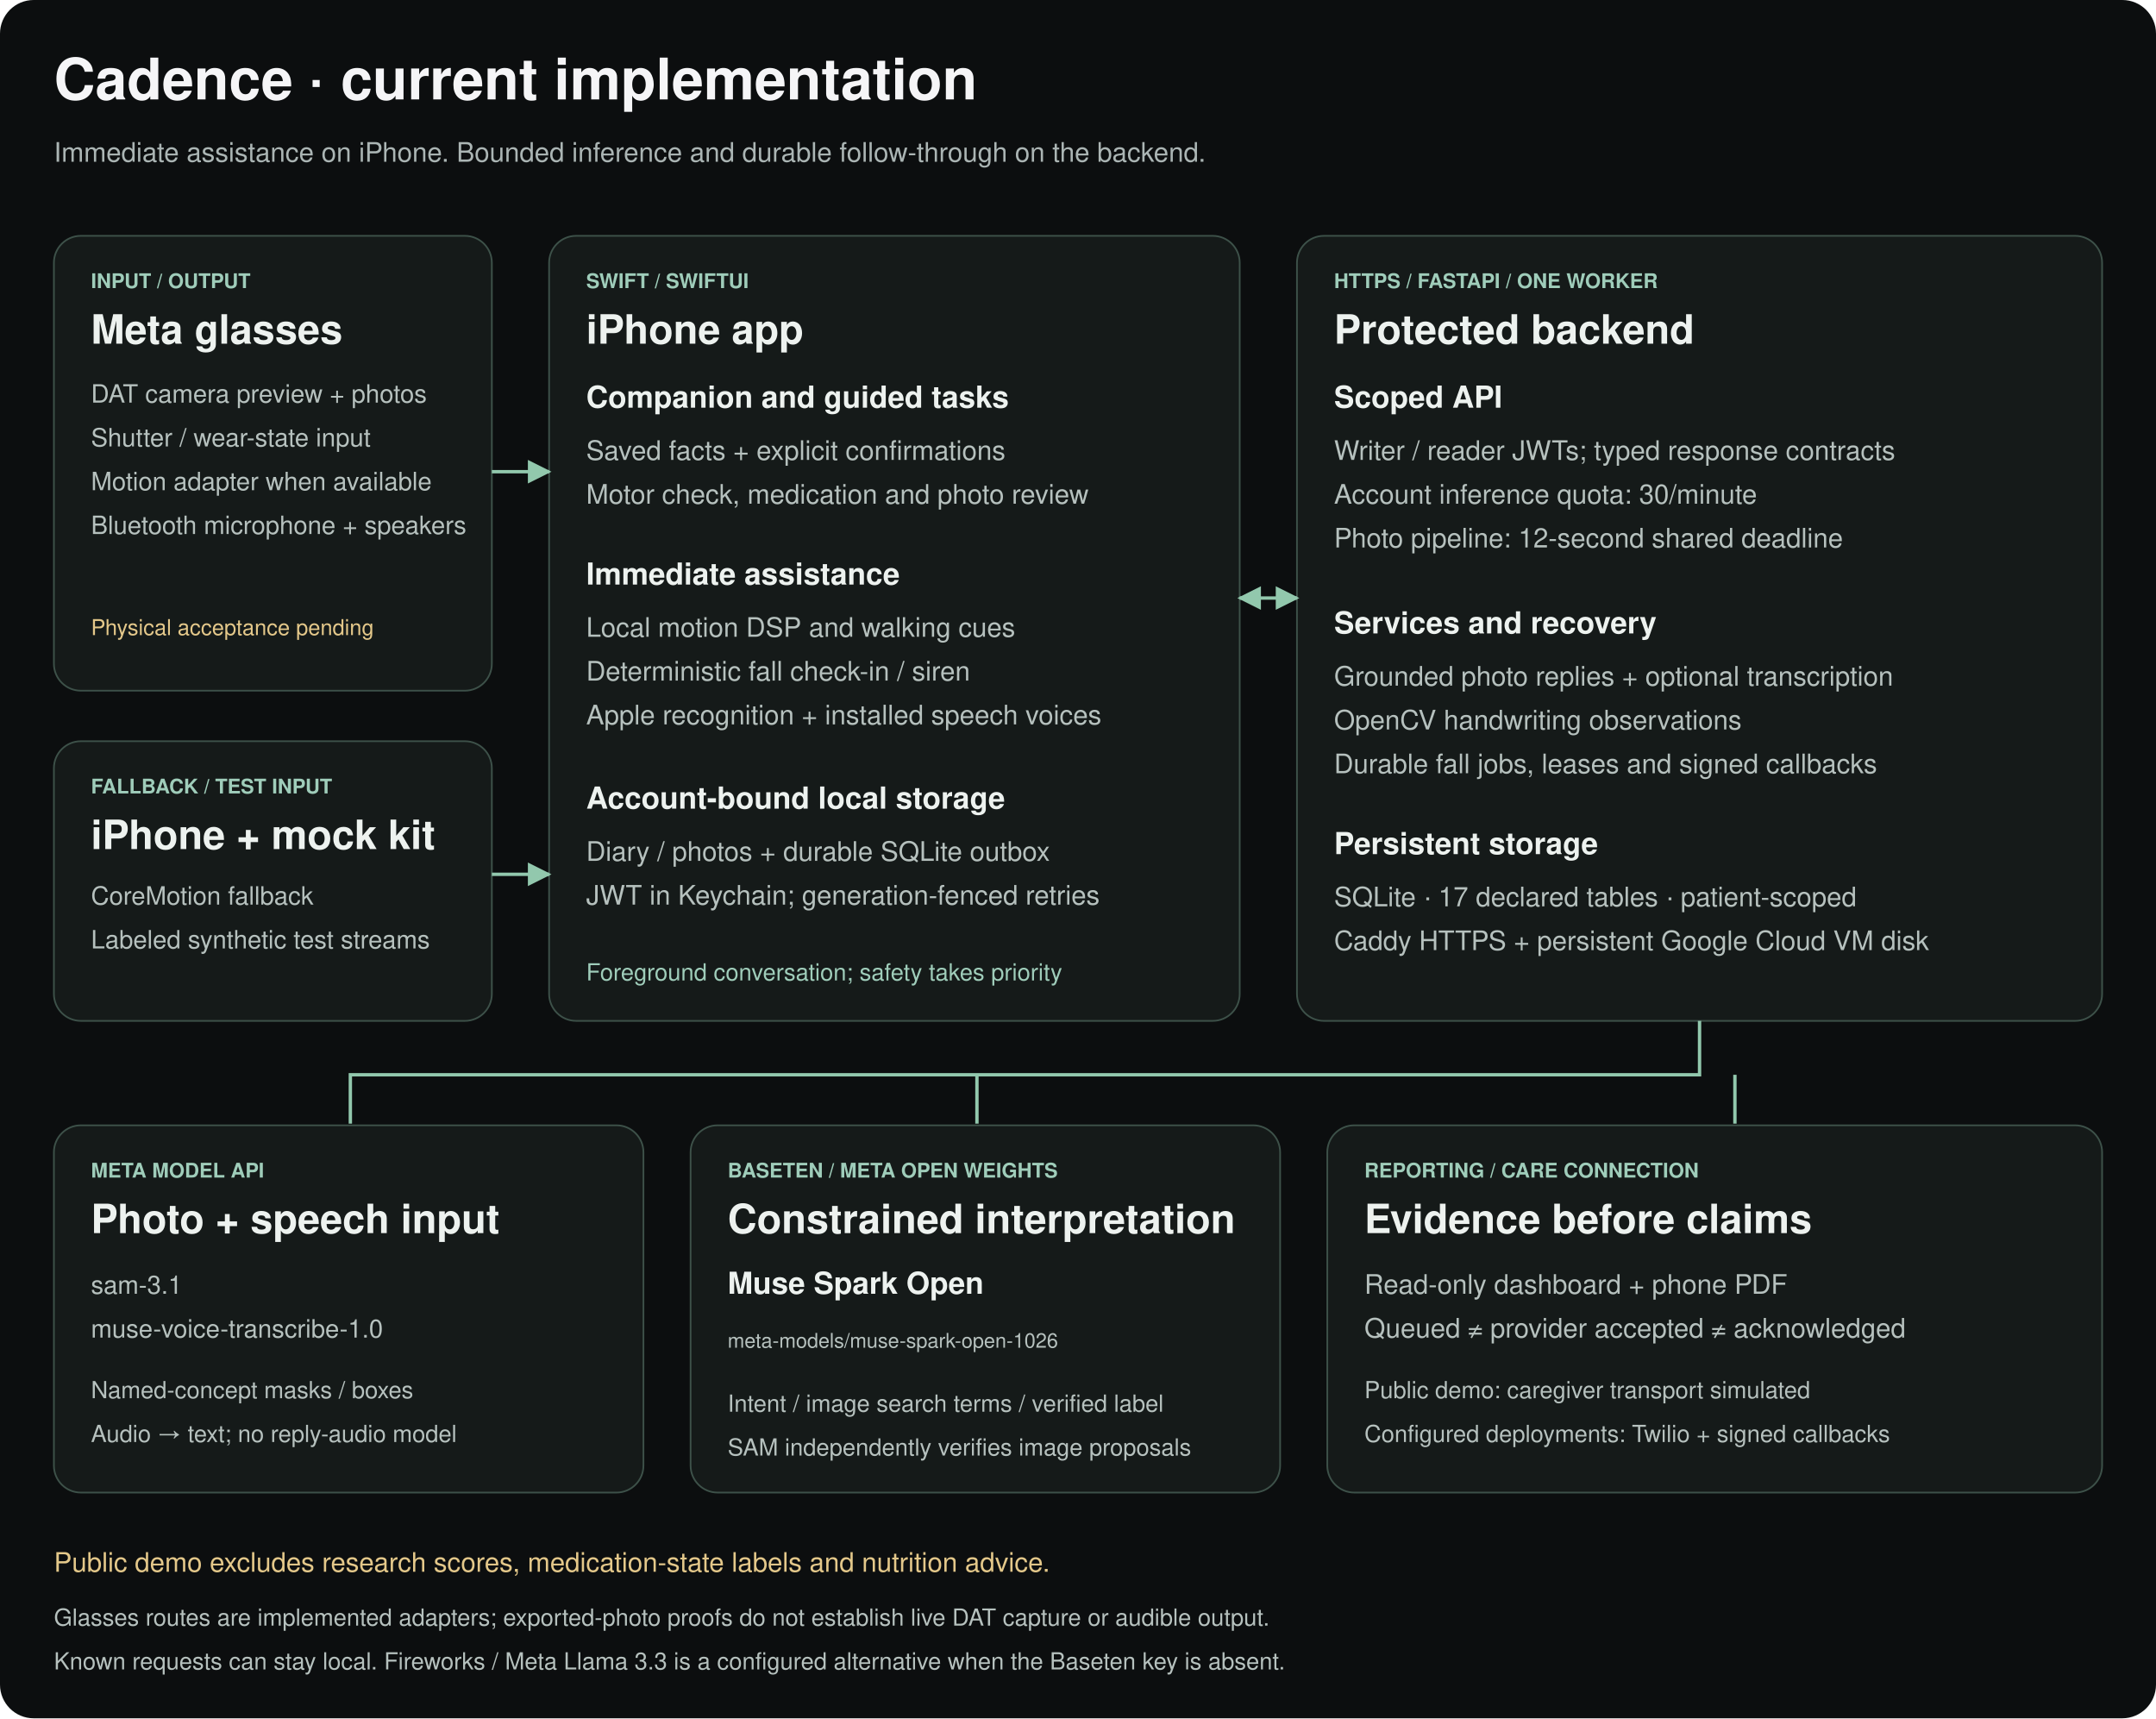
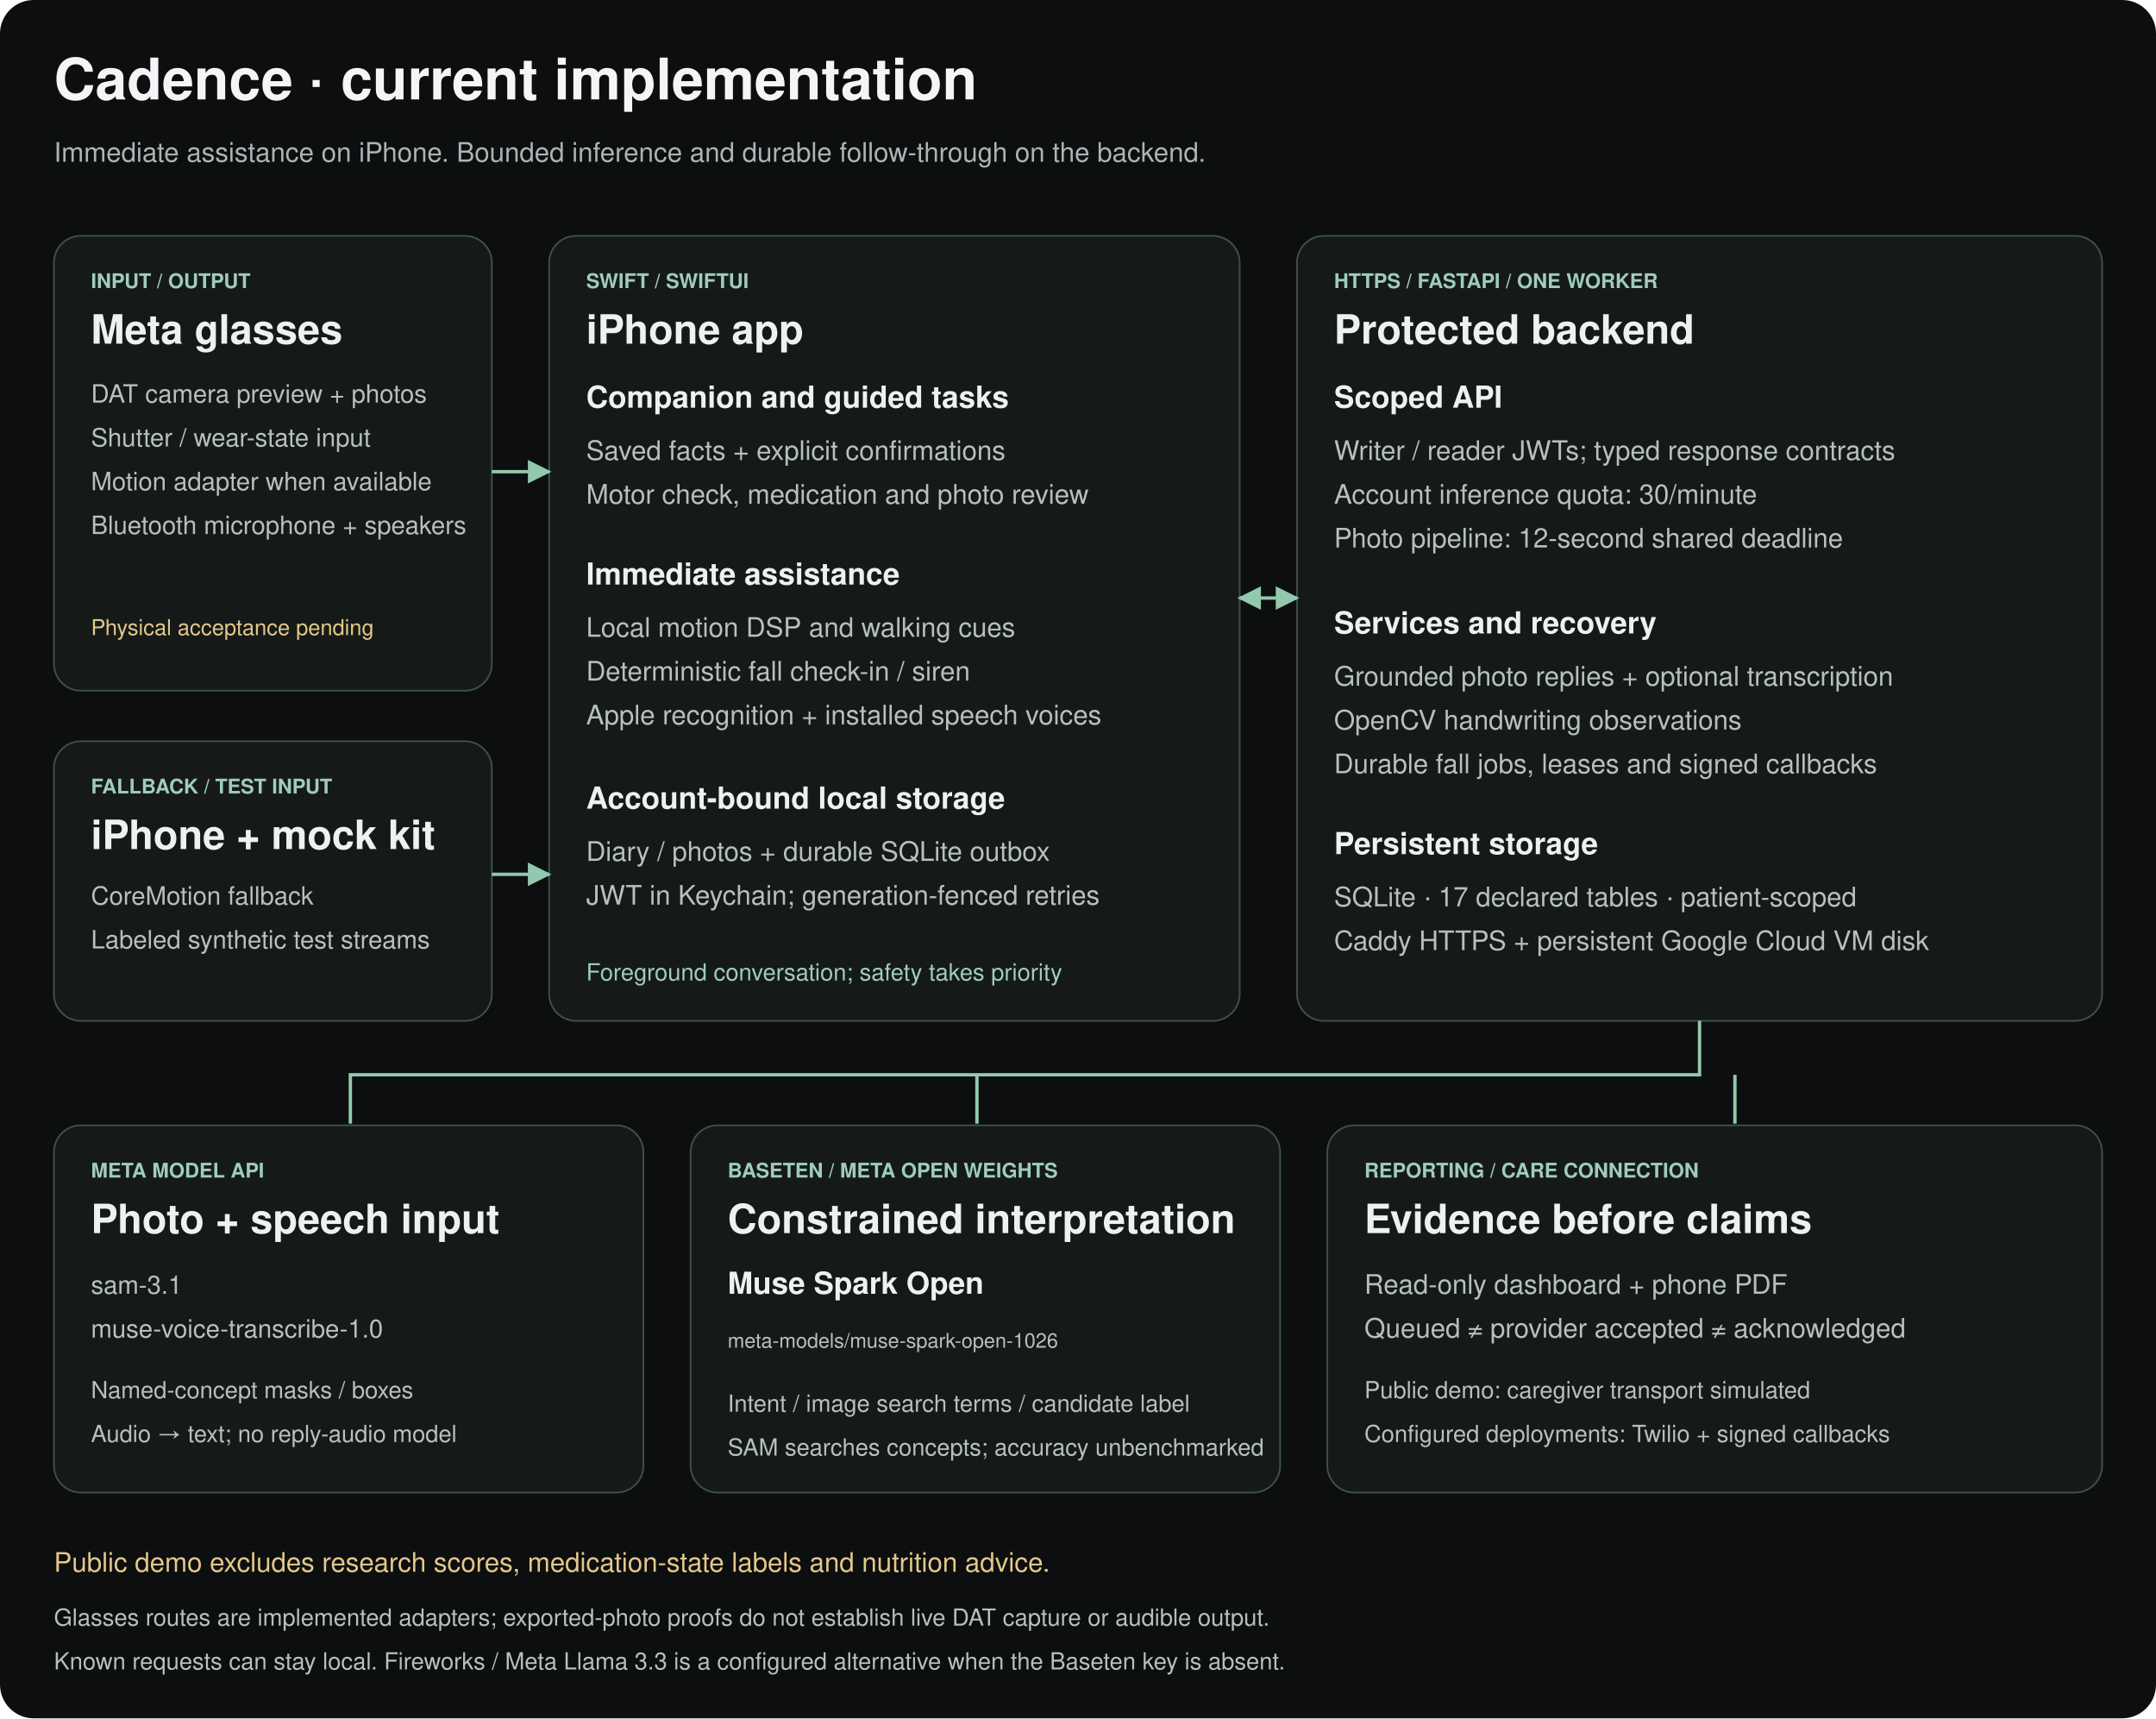
<svg xmlns="http://www.w3.org/2000/svg" width="1280" height="1020" viewBox="0 0 1280 1020" role="img" aria-labelledby="title desc">
  <defs>
    <marker id="arrow" viewBox="0 0 10 10" refX="9" refY="5" markerWidth="7" markerHeight="7" orient="auto-start-reverse">
      <path d="M0 0L10 5L0 10Z" fill="#92c8ad" />
    </marker>
  </defs>
  <rect width="1280" height="1020" rx="20" fill="#0c0e0f" />
  <g font-family="-apple-system,BlinkMacSystemFont,Segoe UI,Helvetica,Arial,sans-serif">
    <text x="32" y="59" font-size="34" font-weight="600" fill="#f5f5f7">Cadence · current implementation</text>
    <text x="32" y="96" font-size="16" fill="#abb5b4">Immediate assistance on iPhone. Bounded inference and durable follow-through on the backend.</text>
    <rect x="32" y="140" width="260" height="270" rx="16" fill="#151a19" stroke="#3d5149" />
    <text x="54" y="171" font-size="12" fill="#9fcdba" font-weight="600">INPUT / OUTPUT</text>
    <text x="54" y="204" font-size="24" fill="#edf2ef" font-weight="600">Meta glasses</text>
    <text x="54" y="239" font-size="15" fill="#b6c1be" font-weight="400">DAT camera preview + photos</text>
    <text x="54" y="265" font-size="15" fill="#b6c1be" font-weight="400">Shutter / wear-state input</text>
    <text x="54" y="291" font-size="15" fill="#b6c1be" font-weight="400">Motion adapter when available</text>
    <text x="54" y="317" font-size="15" fill="#b6c1be" font-weight="400">Bluetooth microphone + speakers</text>
    <text x="54" y="377" font-size="13" fill="#e4c88a" font-weight="400">Physical acceptance pending</text>
    <rect x="32" y="440" width="260" height="166" rx="16" fill="#151a19" stroke="#3d5149" />
    <text x="54" y="471" font-size="12" fill="#9fcdba" font-weight="600">FALLBACK / TEST INPUT</text>
    <text x="54" y="504" font-size="24" fill="#edf2ef" font-weight="600">iPhone + mock kit</text>
    <text x="54" y="537" font-size="15" fill="#b6c1be" font-weight="400">CoreMotion fallback</text>
    <text x="54" y="563" font-size="15" fill="#b6c1be" font-weight="400">Labeled synthetic test streams</text>
    <rect x="326" y="140" width="410" height="466" rx="16" fill="#151a19" stroke="#3d5149" />
    <text x="348" y="171" font-size="12" fill="#9fcdba" font-weight="600">SWIFT / SWIFTUI</text>
    <text x="348" y="204" font-size="24" fill="#edf2ef" font-weight="600">iPhone app</text>
    <text x="348" y="242" font-size="18" fill="#edf2ef" font-weight="600">Companion and guided tasks</text>
    <text x="348" y="273" font-size="16" fill="#b6c1be" font-weight="400">Saved facts + explicit confirmations</text>
    <text x="348" y="299" font-size="16" fill="#b6c1be" font-weight="400">Motor check, medication and photo review</text>
    <text x="348" y="347" font-size="18" fill="#edf2ef" font-weight="600">Immediate assistance</text>
    <text x="348" y="378" font-size="16" fill="#b6c1be" font-weight="400">Local motion DSP and walking cues</text>
    <text x="348" y="404" font-size="16" fill="#b6c1be" font-weight="400">Deterministic fall check-in / siren</text>
    <text x="348" y="430" font-size="16" fill="#b6c1be" font-weight="400">Apple recognition + installed speech voices</text>
    <text x="348" y="480" font-size="18" fill="#edf2ef" font-weight="600">Account-bound local storage</text>
    <text x="348" y="511" font-size="16" fill="#b6c1be" font-weight="400">Diary / photos + durable SQLite outbox</text>
    <text x="348" y="537" font-size="16" fill="#b6c1be" font-weight="400">JWT in Keychain; generation-fenced retries</text>
    <text x="348" y="582" font-size="14" fill="#9fcdba" font-weight="400">Foreground conversation; safety takes priority</text>
    <rect x="770" y="140" width="478" height="466" rx="16" fill="#151a19" stroke="#3d5149" />
    <text x="792" y="171" font-size="12" fill="#9fcdba" font-weight="600">HTTPS / FASTAPI / ONE WORKER</text>
    <text x="792" y="204" font-size="24" fill="#edf2ef" font-weight="600">Protected backend</text>
    <text x="792" y="242" font-size="18" fill="#edf2ef" font-weight="600">Scoped API</text>
    <text x="792" y="273" font-size="16" fill="#b6c1be" font-weight="400">Writer / reader JWTs; typed response contracts</text>
    <text x="792" y="299" font-size="16" fill="#b6c1be" font-weight="400">Account inference quota: 30/minute</text>
    <text x="792" y="325" font-size="16" fill="#b6c1be" font-weight="400">Photo pipeline: 12-second shared deadline</text>
    <text x="792" y="376" font-size="18" fill="#edf2ef" font-weight="600">Services and recovery</text>
    <text x="792" y="407" font-size="16" fill="#b6c1be" font-weight="400">Grounded photo replies + optional transcription</text>
    <text x="792" y="433" font-size="16" fill="#b6c1be" font-weight="400">OpenCV handwriting observations</text>
    <text x="792" y="459" font-size="16" fill="#b6c1be" font-weight="400">Durable fall jobs, leases and signed callbacks</text>
    <text x="792" y="507" font-size="18" fill="#edf2ef" font-weight="600">Persistent storage</text>
    <text x="792" y="538" font-size="16" fill="#b6c1be" font-weight="400">SQLite · 17 declared tables · patient-scoped</text>
    <text x="792" y="564" font-size="16" fill="#b6c1be" font-weight="400">Caddy HTTPS + persistent Google Cloud VM disk</text>
    <path d="M292 280L326 280" stroke="#92c8ad" stroke-width="2" marker-end="url(#arrow)" />
    <path d="M292 519L326 519" stroke="#92c8ad" stroke-width="2" marker-end="url(#arrow)" />
    <path d="M736 355L770 355" stroke="#92c8ad" stroke-width="2" marker-end="url(#arrow)" marker-start="url(#arrow)" />
    <path d="M1009 606V638H208V667M580 638V667M1030 638V667" fill="none" stroke="#92c8ad" stroke-width="2" />
    <rect x="32" y="668" width="350" height="218" rx="16" fill="#151a19" stroke="#3d5149" />
    <text x="54" y="699" font-size="12" fill="#9fcdba" font-weight="600">META MODEL API</text>
    <text x="54" y="732" font-size="24" fill="#edf2ef" font-weight="600">Photo + speech input</text>
    <text x="54" y="768" font-size="15" fill="#b6c1be" font-weight="400">sam-3.1</text>
    <text x="54" y="794" font-size="15" fill="#b6c1be" font-weight="400">muse-voice-transcribe-1.0</text>
    <text x="54" y="830" font-size="14" fill="#b6c1be" font-weight="400">Named-concept masks / boxes</text>
    <text x="54" y="856" font-size="14" fill="#b6c1be" font-weight="400">Audio → text; no reply-audio model</text>
    <rect x="410" y="668" width="350" height="218" rx="16" fill="#151a19" stroke="#3d5149" />
    <text x="432" y="699" font-size="12" fill="#9fcdba" font-weight="600">BASETEN / META OPEN WEIGHTS</text>
    <text x="432" y="732" font-size="24" fill="#edf2ef" font-weight="600">Constrained interpretation</text>
    <text x="432" y="768" font-size="18" fill="#edf2ef" font-weight="600">Muse Spark Open</text>
    <text x="432" y="800" font-size="12" fill="#b6c1be" font-weight="400">meta-models/muse-spark-open-1026</text>
-     <text x="432" y="838" font-size="14" fill="#b6c1be" font-weight="400">Intent / image search terms / verified label</text>
-     <text x="432" y="864" font-size="14" fill="#b6c1be" font-weight="400">SAM independently verifies image proposals</text>
+     <text x="432" y="838" font-size="14" fill="#b6c1be" font-weight="400">Intent / image search terms / candidate label</text>
+     <text x="432" y="864" font-size="14" fill="#b6c1be" font-weight="400">SAM searches concepts; accuracy unbenchmarked</text>
    <rect x="788" y="668" width="460" height="218" rx="16" fill="#151a19" stroke="#3d5149" />
    <text x="810" y="699" font-size="12" fill="#9fcdba" font-weight="600">REPORTING / CARE CONNECTION</text>
    <text x="810" y="732" font-size="24" fill="#edf2ef" font-weight="600">Evidence before claims</text>
    <text x="810" y="768" font-size="16" fill="#b6c1be" font-weight="400">Read-only dashboard + phone PDF</text>
    <text x="810" y="794" font-size="16" fill="#b6c1be" font-weight="400">Queued ≠ provider accepted ≠ acknowledged</text>
    <text x="810" y="830" font-size="14" fill="#b6c1be" font-weight="400">Public demo: caregiver transport simulated</text>
    <text x="810" y="856" font-size="14" fill="#b6c1be" font-weight="400">Configured deployments: Twilio + signed callbacks</text>
    <text x="32" y="933" font-size="16" fill="#e4c88a" font-weight="400">Public demo excludes research scores, medication-state labels and nutrition advice.</text>
    <text x="32" y="965" font-size="14" fill="#b6c1be" font-weight="400">Glasses routes are implemented adapters; exported-photo proofs do not establish live DAT capture or audible output.</text>
    <text x="32" y="991" font-size="14" fill="#b6c1be" font-weight="400">Known requests can stay local. Fireworks / Meta Llama 3.3 is a configured alternative when the Baseten key is absent.</text>
  </g>
</svg>
